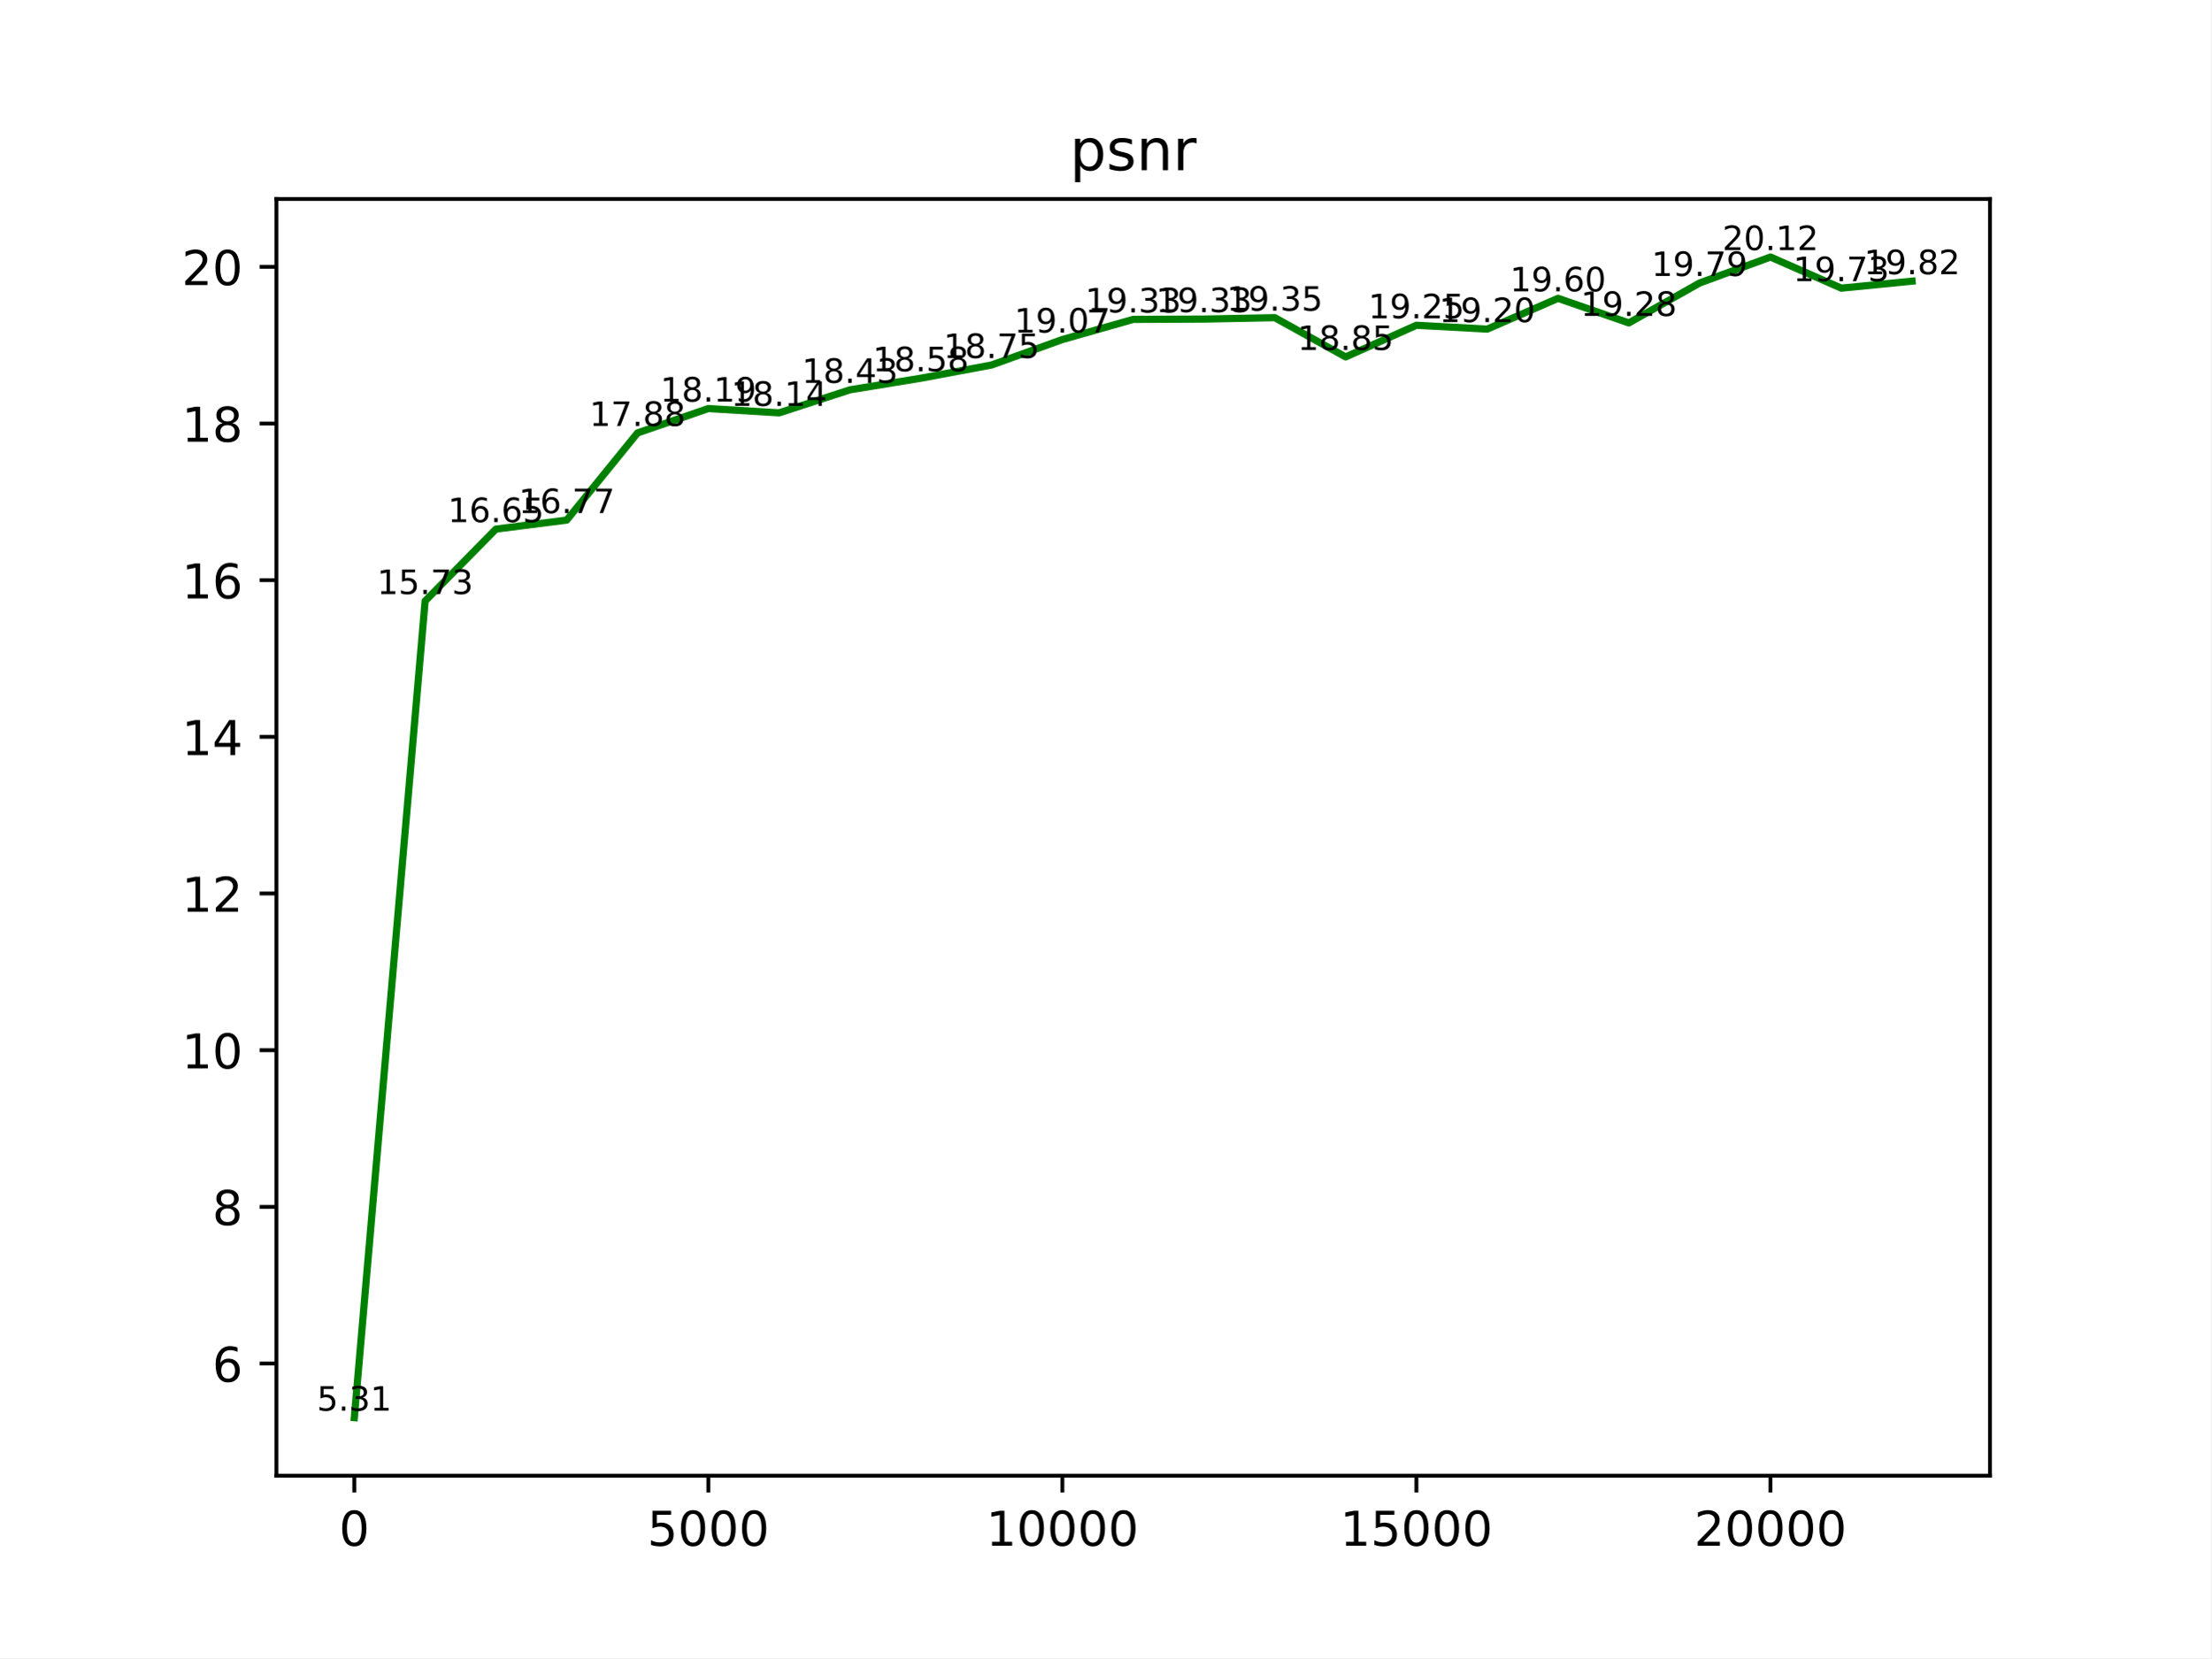
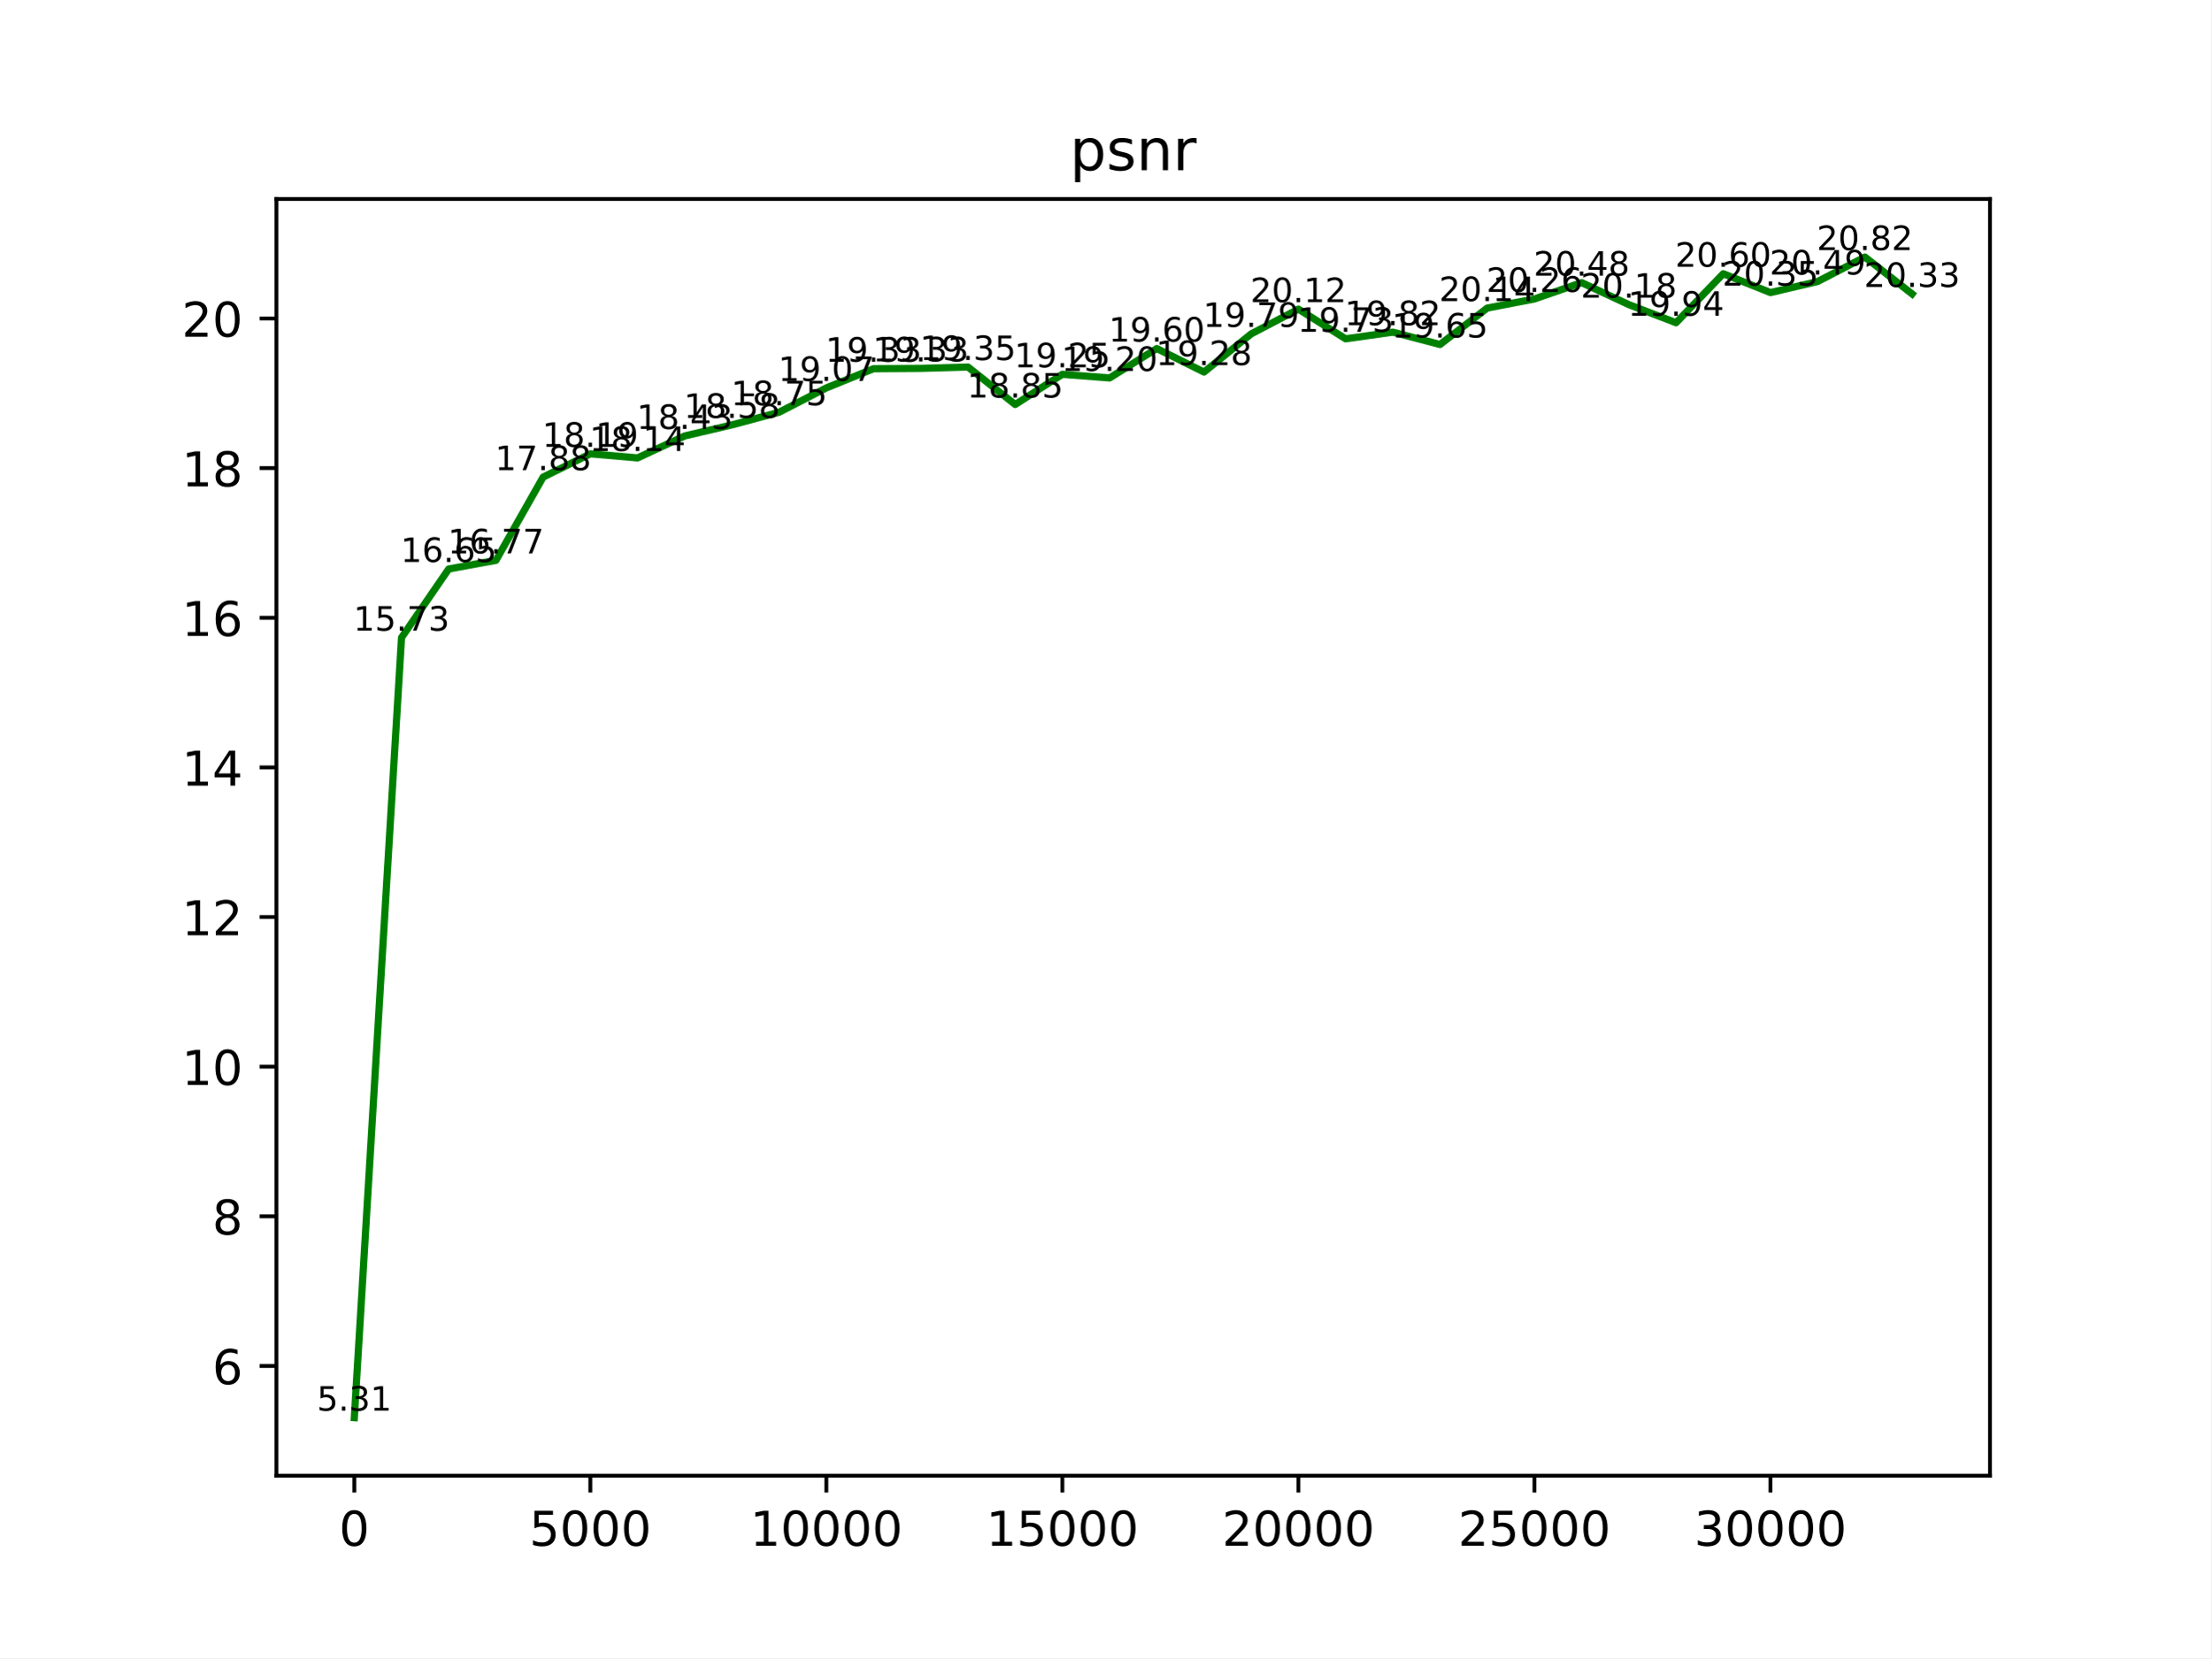
<svg xmlns="http://www.w3.org/2000/svg" xmlns:xlink="http://www.w3.org/1999/xlink" width="460.8pt" height="345.6pt" viewBox="0 0 460.8 345.6" version="1.1">
  <defs>
    <style type="text/css">*{stroke-linejoin: round; stroke-linecap: butt}</style>
  </defs>
  <g id="figure_1">
    <g id="patch_1">
      <path d="M 0 345.6  L 460.8 345.6  L 460.8 0  L 0 0  z " style="fill: #ffffff" />
    </g>
    <g id="axes_1">
      <g id="patch_2">
        <path d="M 57.6 307.584  L 414.72 307.584  L 414.72 41.472  L 57.6 41.472  z " style="fill: #ffffff" />
      </g>
      <g id="matplotlib.axis_1">
        <g id="xtick_1">
          <g id="line2d_1">
            <defs>
-               <path id="m48d581e742" d="M 0 0  L 0 3.5  " style="stroke: #000000; stroke-width: 0.8" />
+               <path id="med1de43c17" d="M 0 0  L 0 3.5  " style="stroke: #000000; stroke-width: 0.8" />
            </defs>
            <g>
-               <use xlink:href="#m48d581e742" x="73.833" y="307.584" style="stroke: #000000; stroke-width: 0.8" />
+               <use xlink:href="#med1de43c17" x="73.833" y="307.584" style="stroke: #000000; stroke-width: 0.8" />
            </g>
          </g>
          <g id="text_1">
            <g transform="translate(70.65148 322.1824)scale(0.1 -0.1)">
              <defs>
                <path id="DejaVuSans-30" d="M 2034 4250  Q 1547 4250 1301 3770  Q 1056 3291 1056 2328  Q 1056 1369 1301 889  Q 1547 409 2034 409  Q 2525 409 2770 889  Q 3016 1369 3016 2328  Q 3016 3291 2770 3770  Q 2525 4250 2034 4250  z M 2034 4750  Q 2819 4750 3233 4129  Q 3647 3509 3647 2328  Q 3647 1150 3233 529  Q 2819 -91 2034 -91  Q 1250 -91 836 529  Q 422 1150 422 2328  Q 422 3509 836 4129  Q 1250 4750 2034 4750  z " transform="scale(0.015625)" />
              </defs>
              <use xlink:href="#DejaVuSans-30" />
            </g>
          </g>
        </g>
        <g id="xtick_2">
          <g id="line2d_2">
            <g>
-               <use xlink:href="#m48d581e742" x="147.618" y="307.584" style="stroke: #000000; stroke-width: 0.8" />
+               <use xlink:href="#med1de43c17" x="123.023" y="307.584" style="stroke: #000000; stroke-width: 0.8" />
            </g>
          </g>
          <g id="text_2">
-             <g transform="translate(134.8929 322.1824)scale(0.1 -0.1)">
+             <g transform="translate(110.2978 322.1824)scale(0.1 -0.1)">
              <defs>
                <path id="DejaVuSans-35" d="M 691 4666  L 3169 4666  L 3169 4134  L 1269 4134  L 1269 2991  Q 1406 3038 1543 3061  Q 1681 3084 1819 3084  Q 2600 3084 3056 2656  Q 3513 2228 3513 1497  Q 3513 744 3044 326  Q 2575 -91 1722 -91  Q 1428 -91 1123 -41  Q 819 9 494 109  L 494 744  Q 775 591 1075 516  Q 1375 441 1709 441  Q 2250 441 2565 725  Q 2881 1009 2881 1497  Q 2881 1984 2565 2268  Q 2250 2553 1709 2553  Q 1456 2553 1204 2497  Q 953 2441 691 2322  L 691 4666  z " transform="scale(0.015625)" />
              </defs>
              <use xlink:href="#DejaVuSans-35" />
              <use xlink:href="#DejaVuSans-30" x="63.623" />
              <use xlink:href="#DejaVuSans-30" x="127.246" />
              <use xlink:href="#DejaVuSans-30" x="190.869" />
            </g>
          </g>
        </g>
        <g id="xtick_3">
          <g id="line2d_3">
            <g>
-               <use xlink:href="#m48d581e742" x="221.403" y="307.584" style="stroke: #000000; stroke-width: 0.8" />
+               <use xlink:href="#med1de43c17" x="172.213" y="307.584" style="stroke: #000000; stroke-width: 0.8" />
            </g>
          </g>
          <g id="text_3">
-             <g transform="translate(205.4967 322.1824)scale(0.1 -0.1)">
+             <g transform="translate(156.3066 322.1824)scale(0.1 -0.1)">
              <defs>
                <path id="DejaVuSans-31" d="M 794 531  L 1825 531  L 1825 4091  L 703 3866  L 703 4441  L 1819 4666  L 2450 4666  L 2450 531  L 3481 531  L 3481 0  L 794 0  L 794 531  z " transform="scale(0.015625)" />
              </defs>
              <use xlink:href="#DejaVuSans-31" />
              <use xlink:href="#DejaVuSans-30" x="63.623" />
              <use xlink:href="#DejaVuSans-30" x="127.246" />
              <use xlink:href="#DejaVuSans-30" x="190.869" />
              <use xlink:href="#DejaVuSans-30" x="254.492" />
            </g>
          </g>
        </g>
        <g id="xtick_4">
          <g id="line2d_4">
            <g>
-               <use xlink:href="#m48d581e742" x="295.188" y="307.584" style="stroke: #000000; stroke-width: 0.8" />
+               <use xlink:href="#med1de43c17" x="221.403" y="307.584" style="stroke: #000000; stroke-width: 0.8" />
            </g>
          </g>
          <g id="text_4">
-             <g transform="translate(279.2818 322.1824)scale(0.1 -0.1)">
+             <g transform="translate(205.4967 322.1824)scale(0.1 -0.1)">
              <use xlink:href="#DejaVuSans-31" />
              <use xlink:href="#DejaVuSans-35" x="63.623" />
              <use xlink:href="#DejaVuSans-30" x="127.246" />
              <use xlink:href="#DejaVuSans-30" x="190.869" />
              <use xlink:href="#DejaVuSans-30" x="254.492" />
            </g>
          </g>
        </g>
        <g id="xtick_5">
          <g id="line2d_5">
            <g>
-               <use xlink:href="#m48d581e742" x="368.973" y="307.584" style="stroke: #000000; stroke-width: 0.8" />
+               <use xlink:href="#med1de43c17" x="270.593" y="307.584" style="stroke: #000000; stroke-width: 0.8" />
            </g>
          </g>
          <g id="text_5">
-             <g transform="translate(353.067 322.1824)scale(0.1 -0.1)">
+             <g transform="translate(254.6868 322.1824)scale(0.1 -0.1)">
              <defs>
                <path id="DejaVuSans-32" d="M 1228 531  L 3431 531  L 3431 0  L 469 0  L 469 531  Q 828 903 1448 1529  Q 2069 2156 2228 2338  Q 2531 2678 2651 2914  Q 2772 3150 2772 3378  Q 2772 3750 2511 3984  Q 2250 4219 1831 4219  Q 1534 4219 1204 4116  Q 875 4013 500 3803  L 500 4441  Q 881 4594 1212 4672  Q 1544 4750 1819 4750  Q 2544 4750 2975 4387  Q 3406 4025 3406 3419  Q 3406 3131 3298 2873  Q 3191 2616 2906 2266  Q 2828 2175 2409 1742  Q 1991 1309 1228 531  z " transform="scale(0.015625)" />
              </defs>
              <use xlink:href="#DejaVuSans-32" />
              <use xlink:href="#DejaVuSans-30" x="63.623" />
              <use xlink:href="#DejaVuSans-30" x="127.246" />
              <use xlink:href="#DejaVuSans-30" x="190.869" />
              <use xlink:href="#DejaVuSans-30" x="254.492" />
            </g>
          </g>
        </g>
+         <g id="xtick_6">
+           <g id="line2d_6">
+             <g>
+               <use xlink:href="#med1de43c17" x="319.783" y="307.584" style="stroke: #000000; stroke-width: 0.8" />
+             </g>
+           </g>
+           <g id="text_6">
+             <g transform="translate(303.8769 322.1824)scale(0.1 -0.1)">
+               <use xlink:href="#DejaVuSans-32" />
+               <use xlink:href="#DejaVuSans-35" x="63.623" />
+               <use xlink:href="#DejaVuSans-30" x="127.246" />
+               <use xlink:href="#DejaVuSans-30" x="190.869" />
+               <use xlink:href="#DejaVuSans-30" x="254.492" />
+             </g>
+           </g>
+         </g>
+         <g id="xtick_7">
+           <g id="line2d_7">
+             <g>
+               <use xlink:href="#med1de43c17" x="368.973" y="307.584" style="stroke: #000000; stroke-width: 0.8" />
+             </g>
+           </g>
+           <g id="text_7">
+             <g transform="translate(353.067 322.1824)scale(0.1 -0.1)">
+               <defs>
+                 <path id="DejaVuSans-33" d="M 2597 2516  Q 3050 2419 3304 2112  Q 3559 1806 3559 1356  Q 3559 666 3084 287  Q 2609 -91 1734 -91  Q 1441 -91 1130 -33  Q 819 25 488 141  L 488 750  Q 750 597 1062 519  Q 1375 441 1716 441  Q 2309 441 2620 675  Q 2931 909 2931 1356  Q 2931 1769 2642 2001  Q 2353 2234 1838 2234  L 1294 2234  L 1294 2753  L 1863 2753  Q 2328 2753 2575 2939  Q 2822 3125 2822 3475  Q 2822 3834 2567 4026  Q 2313 4219 1838 4219  Q 1578 4219 1281 4162  Q 984 4106 628 3988  L 628 4550  Q 988 4650 1302 4700  Q 1616 4750 1894 4750  Q 2613 4750 3031 4423  Q 3450 4097 3450 3541  Q 3450 3153 3228 2886  Q 3006 2619 2597 2516  z " transform="scale(0.015625)" />
+               </defs>
+               <use xlink:href="#DejaVuSans-33" />
+               <use xlink:href="#DejaVuSans-30" x="63.623" />
+               <use xlink:href="#DejaVuSans-30" x="127.246" />
+               <use xlink:href="#DejaVuSans-30" x="190.869" />
+               <use xlink:href="#DejaVuSans-30" x="254.492" />
+             </g>
+           </g>
+         </g>
      </g>
      <g id="matplotlib.axis_2">
        <g id="ytick_1">
-           <g id="line2d_6">
+           <g id="line2d_8">
            <defs>
-               <path id="me8dd05f0a1" d="M 0 0  L -3.5 0  " style="stroke: #000000; stroke-width: 0.8" />
+               <path id="m48ce9fba9c" d="M 0 0  L -3.5 0  " style="stroke: #000000; stroke-width: 0.8" />
            </defs>
            <g>
-               <use xlink:href="#me8dd05f0a1" x="57.6" y="284.205" style="stroke: #000000; stroke-width: 0.8" />
-             </g>
-           </g>
-           <g id="text_6">
-             <g transform="translate(44.2375 288.0044)scale(0.1 -0.1)">
+               <use xlink:href="#m48ce9fba9c" x="57.6" y="284.711" style="stroke: #000000; stroke-width: 0.8" />
+             </g>
+           </g>
+           <g id="text_8">
+             <g transform="translate(44.2375 288.5106)scale(0.1 -0.1)">
              <defs>
                <path id="DejaVuSans-36" d="M 2113 2584  Q 1688 2584 1439 2293  Q 1191 2003 1191 1497  Q 1191 994 1439 701  Q 1688 409 2113 409  Q 2538 409 2786 701  Q 3034 994 3034 1497  Q 3034 2003 2786 2293  Q 2538 2584 2113 2584  z M 3366 4563  L 3366 3988  Q 3128 4100 2886 4159  Q 2644 4219 2406 4219  Q 1781 4219 1451 3797  Q 1122 3375 1075 2522  Q 1259 2794 1537 2939  Q 1816 3084 2150 3084  Q 2853 3084 3261 2657  Q 3669 2231 3669 1497  Q 3669 778 3244 343  Q 2819 -91 2113 -91  Q 1303 -91 875 529  Q 447 1150 447 2328  Q 447 3434 972 4092  Q 1497 4750 2381 4750  Q 2619 4750 2861 4703  Q 3103 4656 3366 4563  z " transform="scale(0.015625)" />
              </defs>
              <use xlink:href="#DejaVuSans-36" />
            </g>
          </g>
        </g>
        <g id="ytick_2">
-           <g id="line2d_7">
-             <g>
-               <use xlink:href="#me8dd05f0a1" x="57.6" y="251.549" style="stroke: #000000; stroke-width: 0.8" />
-             </g>
-           </g>
-           <g id="text_7">
-             <g transform="translate(44.2375 255.3478)scale(0.1 -0.1)">
+           <g id="line2d_9">
+             <g>
+               <use xlink:href="#m48ce9fba9c" x="57.6" y="253.52" style="stroke: #000000; stroke-width: 0.8" />
+             </g>
+           </g>
+           <g id="text_9">
+             <g transform="translate(44.2375 257.3193)scale(0.1 -0.1)">
              <defs>
                <path id="DejaVuSans-38" d="M 2034 2216  Q 1584 2216 1326 1975  Q 1069 1734 1069 1313  Q 1069 891 1326 650  Q 1584 409 2034 409  Q 2484 409 2743 651  Q 3003 894 3003 1313  Q 3003 1734 2745 1975  Q 2488 2216 2034 2216  z M 1403 2484  Q 997 2584 770 2862  Q 544 3141 544 3541  Q 544 4100 942 4425  Q 1341 4750 2034 4750  Q 2731 4750 3128 4425  Q 3525 4100 3525 3541  Q 3525 3141 3298 2862  Q 3072 2584 2669 2484  Q 3125 2378 3379 2068  Q 3634 1759 3634 1313  Q 3634 634 3220 271  Q 2806 -91 2034 -91  Q 1263 -91 848 271  Q 434 634 434 1313  Q 434 1759 690 2068  Q 947 2378 1403 2484  z M 1172 3481  Q 1172 3119 1398 2916  Q 1625 2713 2034 2713  Q 2441 2713 2670 2916  Q 2900 3119 2900 3481  Q 2900 3844 2670 4047  Q 2441 4250 2034 4250  Q 1625 4250 1398 4047  Q 1172 3844 1172 3481  z " transform="scale(0.015625)" />
              </defs>
              <use xlink:href="#DejaVuSans-38" />
            </g>
          </g>
        </g>
        <g id="ytick_3">
-           <g id="line2d_8">
-             <g>
-               <use xlink:href="#me8dd05f0a1" x="57.6" y="218.892" style="stroke: #000000; stroke-width: 0.8" />
-             </g>
-           </g>
-           <g id="text_8">
-             <g transform="translate(37.875 222.6912)scale(0.1 -0.1)">
+           <g id="line2d_10">
+             <g>
+               <use xlink:href="#m48ce9fba9c" x="57.6" y="222.329" style="stroke: #000000; stroke-width: 0.8" />
+             </g>
+           </g>
+           <g id="text_10">
+             <g transform="translate(37.875 226.1279)scale(0.1 -0.1)">
              <use xlink:href="#DejaVuSans-31" />
              <use xlink:href="#DejaVuSans-30" x="63.623" />
            </g>
          </g>
        </g>
        <g id="ytick_4">
-           <g id="line2d_9">
-             <g>
-               <use xlink:href="#me8dd05f0a1" x="57.6" y="186.235" style="stroke: #000000; stroke-width: 0.8" />
-             </g>
-           </g>
-           <g id="text_9">
-             <g transform="translate(37.875 190.0346)scale(0.1 -0.1)">
+           <g id="line2d_11">
+             <g>
+               <use xlink:href="#m48ce9fba9c" x="57.6" y="191.137" style="stroke: #000000; stroke-width: 0.8" />
+             </g>
+           </g>
+           <g id="text_11">
+             <g transform="translate(37.875 194.9366)scale(0.1 -0.1)">
              <use xlink:href="#DejaVuSans-31" />
              <use xlink:href="#DejaVuSans-32" x="63.623" />
            </g>
          </g>
        </g>
        <g id="ytick_5">
-           <g id="line2d_10">
-             <g>
-               <use xlink:href="#me8dd05f0a1" x="57.6" y="153.579" style="stroke: #000000; stroke-width: 0.8" />
-             </g>
-           </g>
-           <g id="text_10">
-             <g transform="translate(37.875 157.378)scale(0.1 -0.1)">
+           <g id="line2d_12">
+             <g>
+               <use xlink:href="#m48ce9fba9c" x="57.6" y="159.946" style="stroke: #000000; stroke-width: 0.8" />
+             </g>
+           </g>
+           <g id="text_12">
+             <g transform="translate(37.875 163.7453)scale(0.1 -0.1)">
              <defs>
                <path id="DejaVuSans-34" d="M 2419 4116  L 825 1625  L 2419 1625  L 2419 4116  z M 2253 4666  L 3047 4666  L 3047 1625  L 3713 1625  L 3713 1100  L 3047 1100  L 3047 0  L 2419 0  L 2419 1100  L 313 1100  L 313 1709  L 2253 4666  z " transform="scale(0.015625)" />
              </defs>
              <use xlink:href="#DejaVuSans-31" />
              <use xlink:href="#DejaVuSans-34" x="63.623" />
            </g>
          </g>
        </g>
        <g id="ytick_6">
-           <g id="line2d_11">
-             <g>
-               <use xlink:href="#me8dd05f0a1" x="57.6" y="120.922" style="stroke: #000000; stroke-width: 0.8" />
-             </g>
-           </g>
-           <g id="text_11">
-             <g transform="translate(37.875 124.7214)scale(0.1 -0.1)">
+           <g id="line2d_13">
+             <g>
+               <use xlink:href="#m48ce9fba9c" x="57.6" y="128.755" style="stroke: #000000; stroke-width: 0.8" />
+             </g>
+           </g>
+           <g id="text_13">
+             <g transform="translate(37.875 132.5539)scale(0.1 -0.1)">
              <use xlink:href="#DejaVuSans-31" />
              <use xlink:href="#DejaVuSans-36" x="63.623" />
            </g>
          </g>
        </g>
        <g id="ytick_7">
-           <g id="line2d_12">
-             <g>
-               <use xlink:href="#me8dd05f0a1" x="57.6" y="88.266" style="stroke: #000000; stroke-width: 0.8" />
-             </g>
-           </g>
-           <g id="text_12">
-             <g transform="translate(37.875 92.06484)scale(0.1 -0.1)">
+           <g id="line2d_14">
+             <g>
+               <use xlink:href="#m48ce9fba9c" x="57.6" y="97.563" style="stroke: #000000; stroke-width: 0.8" />
+             </g>
+           </g>
+           <g id="text_14">
+             <g transform="translate(37.875 101.3626)scale(0.1 -0.1)">
              <use xlink:href="#DejaVuSans-31" />
              <use xlink:href="#DejaVuSans-38" x="63.623" />
            </g>
          </g>
        </g>
        <g id="ytick_8">
-           <g id="line2d_13">
-             <g>
-               <use xlink:href="#me8dd05f0a1" x="57.6" y="55.609" style="stroke: #000000; stroke-width: 0.8" />
-             </g>
-           </g>
-           <g id="text_13">
-             <g transform="translate(37.875 59.40825)scale(0.1 -0.1)">
+           <g id="line2d_15">
+             <g>
+               <use xlink:href="#m48ce9fba9c" x="57.6" y="66.372" style="stroke: #000000; stroke-width: 0.8" />
+             </g>
+           </g>
+           <g id="text_15">
+             <g transform="translate(37.875 70.17126)scale(0.1 -0.1)">
              <use xlink:href="#DejaVuSans-32" />
              <use xlink:href="#DejaVuSans-30" x="63.623" />
            </g>
          </g>
        </g>
      </g>
-       <g id="line2d_14">
-         <path d="M 73.833 295.488  L 88.59 125.266  L 103.347 110.276  L 118.104 108.398  L 132.861 90.225  L 147.618 85.147  L 162.375 86.045  L 177.132 81.244  L 191.889 78.828  L 206.646 76.068  L 221.403 70.762  L 236.16 66.565  L 250.917 66.5  L 265.674 66.206  L 280.431 74.387  L 295.188 67.79  L 309.945 68.59  L 324.702 62.173  L 339.459 67.3  L 354.216 58.973  L 368.973 53.568  L 383.73 60.05  L 398.487 58.597  " clip-path="url(#pddf1d73831)" style="fill: none; stroke: #008000; stroke-width: 1.5; stroke-linecap: square" />
+       <g id="line2d_16">
+         <path d="M 73.833 295.488  L 83.671 132.903  L 93.509 118.586  L 103.347 116.793  L 113.185 99.435  L 123.023 94.585  L 132.861 95.442  L 142.699 90.857  L 152.537 88.549  L 162.375 85.913  L 172.213 80.845  L 182.051 76.837  L 191.889 76.774  L 201.727 76.494  L 211.565 84.307  L 221.403 78.006  L 231.241 78.771  L 241.079 72.642  L 250.917 77.539  L 260.755 69.585  L 270.593 64.423  L 280.431 70.614  L 290.269 69.226  L 300.107 71.799  L 309.945 64.204  L 319.783 62.302  L 329.621 58.902  L 339.459 63.487  L 349.297 67.261  L 359.135 57.046  L 368.973 60.976  L 378.811 58.668  L 388.649 53.568  L 398.487 61.257  " clip-path="url(#p585606d72a)" style="fill: none; stroke: #008000; stroke-width: 1.5; stroke-linecap: square" />
      </g>
      <g id="patch_3">
        <path d="M 57.6 307.584  L 57.6 41.472  " style="fill: none; stroke: #000000; stroke-width: 0.8; stroke-linejoin: miter; stroke-linecap: square" />
      </g>
      <g id="patch_4">
        <path d="M 414.72 307.584  L 414.72 41.472  " style="fill: none; stroke: #000000; stroke-width: 0.8; stroke-linejoin: miter; stroke-linecap: square" />
      </g>
      <g id="patch_5">
        <path d="M 57.6 307.584  L 414.72 307.584  " style="fill: none; stroke: #000000; stroke-width: 0.8; stroke-linejoin: miter; stroke-linecap: square" />
      </g>
      <g id="patch_6">
        <path d="M 57.6 41.472  L 414.72 41.472  " style="fill: none; stroke: #000000; stroke-width: 0.8; stroke-linejoin: miter; stroke-linecap: square" />
      </g>
-       <g id="text_14">
+       <g id="text_16">
        <g transform="translate(66.03976 294.0322)scale(0.07 -0.07)">
          <defs>
            <path id="DejaVuSans-2e" d="M 684 794  L 1344 794  L 1344 0  L 684 0  L 684 794  z " transform="scale(0.015625)" />
-             <path id="DejaVuSans-33" d="M 2597 2516  Q 3050 2419 3304 2112  Q 3559 1806 3559 1356  Q 3559 666 3084 287  Q 2609 -91 1734 -91  Q 1441 -91 1130 -33  Q 819 25 488 141  L 488 750  Q 750 597 1062 519  Q 1375 441 1716 441  Q 2309 441 2620 675  Q 2931 909 2931 1356  Q 2931 1769 2642 2001  Q 2353 2234 1838 2234  L 1294 2234  L 1294 2753  L 1863 2753  Q 2328 2753 2575 2939  Q 2822 3125 2822 3475  Q 2822 3834 2567 4026  Q 2313 4219 1838 4219  Q 1578 4219 1281 4162  Q 984 4106 628 3988  L 628 4550  Q 988 4650 1302 4700  Q 1616 4750 1894 4750  Q 2613 4750 3031 4423  Q 3450 4097 3450 3541  Q 3450 3153 3228 2886  Q 3006 2619 2597 2516  z " transform="scale(0.015625)" />
          </defs>
          <use xlink:href="#DejaVuSans-35" />
          <use xlink:href="#DejaVuSans-2e" x="63.623" />
          <use xlink:href="#DejaVuSans-33" x="95.41" />
          <use xlink:href="#DejaVuSans-31" x="159.033" />
        </g>
      </g>
-       <g id="text_15">
-         <g transform="translate(78.56991 123.8098)scale(0.07 -0.07)">
+       <g id="text_17">
+         <g transform="translate(73.6509 131.4474)scale(0.07 -0.07)">
          <defs>
            <path id="DejaVuSans-37" d="M 525 4666  L 3525 4666  L 3525 4397  L 1831 0  L 1172 0  L 2766 4134  L 525 4134  L 525 4666  z " transform="scale(0.015625)" />
          </defs>
          <use xlink:href="#DejaVuSans-31" />
          <use xlink:href="#DejaVuSans-35" x="63.623" />
          <use xlink:href="#DejaVuSans-2e" x="127.246" />
          <use xlink:href="#DejaVuSans-37" x="159.033" />
          <use xlink:href="#DejaVuSans-33" x="222.656" />
        </g>
      </g>
-       <g id="text_16">
-         <g transform="translate(93.32693 108.8204)scale(0.07 -0.07)">
+       <g id="text_18">
+         <g transform="translate(83.48892 117.1306)scale(0.07 -0.07)">
          <use xlink:href="#DejaVuSans-31" />
          <use xlink:href="#DejaVuSans-36" x="63.623" />
          <use xlink:href="#DejaVuSans-2e" x="127.246" />
          <use xlink:href="#DejaVuSans-36" x="159.033" />
          <use xlink:href="#DejaVuSans-35" x="222.656" />
        </g>
      </g>
-       <g id="text_17">
-         <g transform="translate(108.084 106.9426)scale(0.07 -0.07)">
+       <g id="text_19">
+         <g transform="translate(93.32693 115.3371)scale(0.07 -0.07)">
          <use xlink:href="#DejaVuSans-31" />
          <use xlink:href="#DejaVuSans-36" x="63.623" />
          <use xlink:href="#DejaVuSans-2e" x="127.246" />
          <use xlink:href="#DejaVuSans-37" x="159.033" />
          <use xlink:href="#DejaVuSans-37" x="222.656" />
        </g>
      </g>
-       <g id="text_18">
-         <g transform="translate(122.841 88.76924)scale(0.07 -0.07)">
+       <g id="text_20">
+         <g transform="translate(103.165 97.97908)scale(0.07 -0.07)">
          <use xlink:href="#DejaVuSans-31" />
          <use xlink:href="#DejaVuSans-37" x="63.623" />
          <use xlink:href="#DejaVuSans-2e" x="127.246" />
          <use xlink:href="#DejaVuSans-38" x="159.033" />
          <use xlink:href="#DejaVuSans-38" x="222.656" />
        </g>
      </g>
-       <g id="text_19">
-         <g transform="translate(137.598 83.69114)scale(0.07 -0.07)">
+       <g id="text_21">
+         <g transform="translate(113.003 93.12883)scale(0.07 -0.07)">
          <defs>
            <path id="DejaVuSans-39" d="M 703 97  L 703 672  Q 941 559 1184 500  Q 1428 441 1663 441  Q 2288 441 2617 861  Q 2947 1281 2994 2138  Q 2813 1869 2534 1725  Q 2256 1581 1919 1581  Q 1219 1581 811 2004  Q 403 2428 403 3163  Q 403 3881 828 4315  Q 1253 4750 1959 4750  Q 2769 4750 3195 4129  Q 3622 3509 3622 2328  Q 3622 1225 3098 567  Q 2575 -91 1691 -91  Q 1453 -91 1209 -44  Q 966 3 703 97  z M 1959 2075  Q 2384 2075 2632 2365  Q 2881 2656 2881 3163  Q 2881 3666 2632 3958  Q 2384 4250 1959 4250  Q 1534 4250 1286 3958  Q 1038 3666 1038 3163  Q 1038 2656 1286 2365  Q 1534 2075 1959 2075  z " transform="scale(0.015625)" />
          </defs>
          <use xlink:href="#DejaVuSans-31" />
          <use xlink:href="#DejaVuSans-38" x="63.623" />
          <use xlink:href="#DejaVuSans-2e" x="127.246" />
          <use xlink:href="#DejaVuSans-31" x="159.033" />
          <use xlink:href="#DejaVuSans-39" x="222.656" />
        </g>
      </g>
-       <g id="text_20">
-         <g transform="translate(152.355 84.5892)scale(0.07 -0.07)">
+       <g id="text_22">
+         <g transform="translate(122.841 93.98659)scale(0.07 -0.07)">
          <use xlink:href="#DejaVuSans-31" />
          <use xlink:href="#DejaVuSans-38" x="63.623" />
          <use xlink:href="#DejaVuSans-2e" x="127.246" />
          <use xlink:href="#DejaVuSans-31" x="159.033" />
          <use xlink:href="#DejaVuSans-34" x="222.656" />
        </g>
      </g>
-       <g id="text_21">
-         <g transform="translate(167.1121 79.78868)scale(0.07 -0.07)">
+       <g id="text_23">
+         <g transform="translate(132.679 89.40146)scale(0.07 -0.07)">
          <use xlink:href="#DejaVuSans-31" />
          <use xlink:href="#DejaVuSans-38" x="63.623" />
          <use xlink:href="#DejaVuSans-2e" x="127.246" />
          <use xlink:href="#DejaVuSans-34" x="159.033" />
          <use xlink:href="#DejaVuSans-33" x="222.656" />
        </g>
      </g>
-       <g id="text_22">
-         <g transform="translate(181.8691 77.37209)scale(0.07 -0.07)">
+       <g id="text_24">
+         <g transform="translate(142.517 87.0933)scale(0.07 -0.07)">
          <use xlink:href="#DejaVuSans-31" />
          <use xlink:href="#DejaVuSans-38" x="63.623" />
          <use xlink:href="#DejaVuSans-2e" x="127.246" />
          <use xlink:href="#DejaVuSans-35" x="159.033" />
          <use xlink:href="#DejaVuSans-38" x="222.656" />
        </g>
      </g>
-       <g id="text_23">
-         <g transform="translate(196.6261 74.61261)scale(0.07 -0.07)">
+       <g id="text_25">
+         <g transform="translate(152.355 84.45763)scale(0.07 -0.07)">
          <use xlink:href="#DejaVuSans-31" />
          <use xlink:href="#DejaVuSans-38" x="63.623" />
          <use xlink:href="#DejaVuSans-2e" x="127.246" />
          <use xlink:href="#DejaVuSans-37" x="159.033" />
          <use xlink:href="#DejaVuSans-35" x="222.656" />
        </g>
      </g>
-       <g id="text_24">
-         <g transform="translate(211.3831 69.30591)scale(0.07 -0.07)">
+       <g id="text_26">
+         <g transform="translate(162.193 79.38904)scale(0.07 -0.07)">
          <use xlink:href="#DejaVuSans-31" />
          <use xlink:href="#DejaVuSans-39" x="63.623" />
          <use xlink:href="#DejaVuSans-2e" x="127.246" />
          <use xlink:href="#DejaVuSans-30" x="159.033" />
          <use xlink:href="#DejaVuSans-37" x="222.656" />
        </g>
      </g>
-       <g id="text_25">
-         <g transform="translate(226.1402 65.10954)scale(0.07 -0.07)">
+       <g id="text_27">
+         <g transform="translate(172.0311 75.38096)scale(0.07 -0.07)">
          <use xlink:href="#DejaVuSans-31" />
          <use xlink:href="#DejaVuSans-39" x="63.623" />
          <use xlink:href="#DejaVuSans-2e" x="127.246" />
          <use xlink:href="#DejaVuSans-33" x="159.033" />
          <use xlink:href="#DejaVuSans-33" x="222.656" />
        </g>
      </g>
-       <g id="text_26">
-         <g transform="translate(240.8972 65.04423)scale(0.07 -0.07)">
+       <g id="text_28">
+         <g transform="translate(181.8691 75.31857)scale(0.07 -0.07)">
          <use xlink:href="#DejaVuSans-31" />
          <use xlink:href="#DejaVuSans-39" x="63.623" />
          <use xlink:href="#DejaVuSans-2e" x="127.246" />
          <use xlink:href="#DejaVuSans-33" x="159.033" />
          <use xlink:href="#DejaVuSans-33" x="222.656" />
        </g>
      </g>
-       <g id="text_27">
-         <g transform="translate(255.6542 64.75032)scale(0.07 -0.07)">
+       <g id="text_29">
+         <g transform="translate(191.7071 75.03785)scale(0.07 -0.07)">
          <use xlink:href="#DejaVuSans-31" />
          <use xlink:href="#DejaVuSans-39" x="63.623" />
          <use xlink:href="#DejaVuSans-2e" x="127.246" />
          <use xlink:href="#DejaVuSans-33" x="159.033" />
          <use xlink:href="#DejaVuSans-35" x="222.656" />
        </g>
      </g>
-       <g id="text_28">
-         <g transform="translate(270.4112 72.93079)scale(0.07 -0.07)">
+       <g id="text_30">
+         <g transform="translate(201.5451 82.85128)scale(0.07 -0.07)">
          <use xlink:href="#DejaVuSans-31" />
          <use xlink:href="#DejaVuSans-38" x="63.623" />
          <use xlink:href="#DejaVuSans-2e" x="127.246" />
          <use xlink:href="#DejaVuSans-38" x="159.033" />
          <use xlink:href="#DejaVuSans-35" x="222.656" />
        </g>
      </g>
-       <g id="text_29">
-         <g transform="translate(285.1683 66.33416)scale(0.07 -0.07)">
+       <g id="text_31">
+         <g transform="translate(211.3831 76.55063)scale(0.07 -0.07)">
          <use xlink:href="#DejaVuSans-31" />
          <use xlink:href="#DejaVuSans-39" x="63.623" />
          <use xlink:href="#DejaVuSans-2e" x="127.246" />
          <use xlink:href="#DejaVuSans-32" x="159.033" />
          <use xlink:href="#DejaVuSans-35" x="222.656" />
        </g>
      </g>
-       <g id="text_30">
-         <g transform="translate(299.9253 67.13425)scale(0.07 -0.07)">
+       <g id="text_32">
+         <g transform="translate(221.2211 77.31482)scale(0.07 -0.07)">
          <use xlink:href="#DejaVuSans-31" />
          <use xlink:href="#DejaVuSans-39" x="63.623" />
          <use xlink:href="#DejaVuSans-2e" x="127.246" />
          <use xlink:href="#DejaVuSans-32" x="159.033" />
          <use xlink:href="#DejaVuSans-30" x="222.656" />
        </g>
      </g>
-       <g id="text_31">
-         <g transform="translate(314.6823 60.71723)scale(0.07 -0.07)">
+       <g id="text_33">
+         <g transform="translate(231.0592 71.18572)scale(0.07 -0.07)">
          <use xlink:href="#DejaVuSans-31" />
          <use xlink:href="#DejaVuSans-39" x="63.623" />
          <use xlink:href="#DejaVuSans-2e" x="127.246" />
          <use xlink:href="#DejaVuSans-36" x="159.033" />
          <use xlink:href="#DejaVuSans-30" x="222.656" />
        </g>
      </g>
-       <g id="text_32">
-         <g transform="translate(329.4393 65.84431)scale(0.07 -0.07)">
+       <g id="text_34">
+         <g transform="translate(240.8972 76.08276)scale(0.07 -0.07)">
          <use xlink:href="#DejaVuSans-31" />
          <use xlink:href="#DejaVuSans-39" x="63.623" />
          <use xlink:href="#DejaVuSans-2e" x="127.246" />
          <use xlink:href="#DejaVuSans-32" x="159.033" />
          <use xlink:href="#DejaVuSans-38" x="222.656" />
        </g>
      </g>
-       <g id="text_33">
-         <g transform="translate(344.1964 57.51688)scale(0.07 -0.07)">
+       <g id="text_35">
+         <g transform="translate(250.7352 68.12897)scale(0.07 -0.07)">
          <use xlink:href="#DejaVuSans-31" />
          <use xlink:href="#DejaVuSans-39" x="63.623" />
          <use xlink:href="#DejaVuSans-2e" x="127.246" />
          <use xlink:href="#DejaVuSans-37" x="159.033" />
          <use xlink:href="#DejaVuSans-39" x="222.656" />
        </g>
      </g>
-       <g id="text_34">
-         <g transform="translate(358.9534 52.11222)scale(0.07 -0.07)">
+       <g id="text_36">
+         <g transform="translate(260.5732 62.9668)scale(0.07 -0.07)">
          <use xlink:href="#DejaVuSans-32" />
          <use xlink:href="#DejaVuSans-30" x="63.623" />
          <use xlink:href="#DejaVuSans-2e" x="127.246" />
          <use xlink:href="#DejaVuSans-31" x="159.033" />
          <use xlink:href="#DejaVuSans-32" x="222.656" />
        </g>
      </g>
-       <g id="text_35">
-         <g transform="translate(373.7104 58.59455)scale(0.07 -0.07)">
+       <g id="text_37">
+         <g transform="translate(270.4112 69.15828)scale(0.07 -0.07)">
          <use xlink:href="#DejaVuSans-31" />
          <use xlink:href="#DejaVuSans-39" x="63.623" />
          <use xlink:href="#DejaVuSans-2e" x="127.246" />
          <use xlink:href="#DejaVuSans-37" x="159.033" />
          <use xlink:href="#DejaVuSans-33" x="222.656" />
        </g>
      </g>
-       <g id="text_36">
-         <g transform="translate(388.4674 57.14133)scale(0.07 -0.07)">
+       <g id="text_38">
+         <g transform="translate(280.2492 67.77027)scale(0.07 -0.07)">
          <use xlink:href="#DejaVuSans-31" />
          <use xlink:href="#DejaVuSans-39" x="63.623" />
          <use xlink:href="#DejaVuSans-2e" x="127.246" />
          <use xlink:href="#DejaVuSans-38" x="159.033" />
          <use xlink:href="#DejaVuSans-32" x="222.656" />
        </g>
      </g>
-       <g id="text_37">
+       <g id="text_39">
+         <g transform="translate(290.0873 70.34355)scale(0.07 -0.07)">
+           <use xlink:href="#DejaVuSans-31" />
+           <use xlink:href="#DejaVuSans-39" x="63.623" />
+           <use xlink:href="#DejaVuSans-2e" x="127.246" />
+           <use xlink:href="#DejaVuSans-36" x="159.033" />
+           <use xlink:href="#DejaVuSans-35" x="222.656" />
+         </g>
+       </g>
+       <g id="text_40">
+         <g transform="translate(299.9253 62.74846)scale(0.07 -0.07)">
+           <use xlink:href="#DejaVuSans-32" />
+           <use xlink:href="#DejaVuSans-30" x="63.623" />
+           <use xlink:href="#DejaVuSans-2e" x="127.246" />
+           <use xlink:href="#DejaVuSans-31" x="159.033" />
+           <use xlink:href="#DejaVuSans-34" x="222.656" />
+         </g>
+       </g>
+       <g id="text_41">
+         <g transform="translate(309.7633 60.84579)scale(0.07 -0.07)">
+           <use xlink:href="#DejaVuSans-32" />
+           <use xlink:href="#DejaVuSans-30" x="63.623" />
+           <use xlink:href="#DejaVuSans-2e" x="127.246" />
+           <use xlink:href="#DejaVuSans-32" x="159.033" />
+           <use xlink:href="#DejaVuSans-36" x="222.656" />
+         </g>
+       </g>
+       <g id="text_42">
+         <g transform="translate(319.6013 57.44594)scale(0.07 -0.07)">
+           <use xlink:href="#DejaVuSans-32" />
+           <use xlink:href="#DejaVuSans-30" x="63.623" />
+           <use xlink:href="#DejaVuSans-2e" x="127.246" />
+           <use xlink:href="#DejaVuSans-34" x="159.033" />
+           <use xlink:href="#DejaVuSans-38" x="222.656" />
+         </g>
+       </g>
+       <g id="text_43">
+         <g transform="translate(329.4393 62.03106)scale(0.07 -0.07)">
+           <use xlink:href="#DejaVuSans-32" />
+           <use xlink:href="#DejaVuSans-30" x="63.623" />
+           <use xlink:href="#DejaVuSans-2e" x="127.246" />
+           <use xlink:href="#DejaVuSans-31" x="159.033" />
+           <use xlink:href="#DejaVuSans-38" x="222.656" />
+         </g>
+       </g>
+       <g id="text_44">
+         <g transform="translate(339.2773 65.80522)scale(0.07 -0.07)">
+           <use xlink:href="#DejaVuSans-31" />
+           <use xlink:href="#DejaVuSans-39" x="63.623" />
+           <use xlink:href="#DejaVuSans-2e" x="127.246" />
+           <use xlink:href="#DejaVuSans-39" x="159.033" />
+           <use xlink:href="#DejaVuSans-34" x="222.656" />
+         </g>
+       </g>
+       <g id="text_45">
+         <g transform="translate(349.1154 55.59005)scale(0.07 -0.07)">
+           <use xlink:href="#DejaVuSans-32" />
+           <use xlink:href="#DejaVuSans-30" x="63.623" />
+           <use xlink:href="#DejaVuSans-2e" x="127.246" />
+           <use xlink:href="#DejaVuSans-36" x="159.033" />
+           <use xlink:href="#DejaVuSans-30" x="222.656" />
+         </g>
+       </g>
+       <g id="text_46">
+         <g transform="translate(358.9534 59.52016)scale(0.07 -0.07)">
+           <use xlink:href="#DejaVuSans-32" />
+           <use xlink:href="#DejaVuSans-30" x="63.623" />
+           <use xlink:href="#DejaVuSans-2e" x="127.246" />
+           <use xlink:href="#DejaVuSans-33" x="159.033" />
+           <use xlink:href="#DejaVuSans-35" x="222.656" />
+         </g>
+       </g>
+       <g id="text_47">
+         <g transform="translate(368.7914 57.212)scale(0.07 -0.07)">
+           <use xlink:href="#DejaVuSans-32" />
+           <use xlink:href="#DejaVuSans-30" x="63.623" />
+           <use xlink:href="#DejaVuSans-2e" x="127.246" />
+           <use xlink:href="#DejaVuSans-34" x="159.033" />
+           <use xlink:href="#DejaVuSans-39" x="222.656" />
+         </g>
+       </g>
+       <g id="text_48">
+         <g transform="translate(378.6294 52.11222)scale(0.07 -0.07)">
+           <use xlink:href="#DejaVuSans-32" />
+           <use xlink:href="#DejaVuSans-30" x="63.623" />
+           <use xlink:href="#DejaVuSans-2e" x="127.246" />
+           <use xlink:href="#DejaVuSans-38" x="159.033" />
+           <use xlink:href="#DejaVuSans-32" x="222.656" />
+         </g>
+       </g>
+       <g id="text_49">
+         <g transform="translate(388.4674 59.80088)scale(0.07 -0.07)">
+           <use xlink:href="#DejaVuSans-32" />
+           <use xlink:href="#DejaVuSans-30" x="63.623" />
+           <use xlink:href="#DejaVuSans-2e" x="127.246" />
+           <use xlink:href="#DejaVuSans-33" x="159.033" />
+           <use xlink:href="#DejaVuSans-33" x="222.656" />
+         </g>
+       </g>
+       <g id="text_50">
        <g transform="translate(222.9563 35.472)scale(0.12 -0.12)">
          <defs>
            <path id="DejaVuSans-70" d="M 1159 525  L 1159 -1331  L 581 -1331  L 581 3500  L 1159 3500  L 1159 2969  Q 1341 3281 1617 3432  Q 1894 3584 2278 3584  Q 2916 3584 3314 3078  Q 3713 2572 3713 1747  Q 3713 922 3314 415  Q 2916 -91 2278 -91  Q 1894 -91 1617 61  Q 1341 213 1159 525  z M 3116 1747  Q 3116 2381 2855 2742  Q 2594 3103 2138 3103  Q 1681 3103 1420 2742  Q 1159 2381 1159 1747  Q 1159 1113 1420 752  Q 1681 391 2138 391  Q 2594 391 2855 752  Q 3116 1113 3116 1747  z " transform="scale(0.015625)" />
            <path id="DejaVuSans-73" d="M 2834 3397  L 2834 2853  Q 2591 2978 2328 3040  Q 2066 3103 1784 3103  Q 1356 3103 1142 2972  Q 928 2841 928 2578  Q 928 2378 1081 2264  Q 1234 2150 1697 2047  L 1894 2003  Q 2506 1872 2764 1633  Q 3022 1394 3022 966  Q 3022 478 2636 193  Q 2250 -91 1575 -91  Q 1294 -91 989 -36  Q 684 19 347 128  L 347 722  Q 666 556 975 473  Q 1284 391 1588 391  Q 1994 391 2212 530  Q 2431 669 2431 922  Q 2431 1156 2273 1281  Q 2116 1406 1581 1522  L 1381 1569  Q 847 1681 609 1914  Q 372 2147 372 2553  Q 372 3047 722 3315  Q 1072 3584 1716 3584  Q 2034 3584 2315 3537  Q 2597 3491 2834 3397  z " transform="scale(0.015625)" />
            <path id="DejaVuSans-6e" d="M 3513 2113  L 3513 0  L 2938 0  L 2938 2094  Q 2938 2591 2744 2837  Q 2550 3084 2163 3084  Q 1697 3084 1428 2787  Q 1159 2491 1159 1978  L 1159 0  L 581 0  L 581 3500  L 1159 3500  L 1159 2956  Q 1366 3272 1645 3428  Q 1925 3584 2291 3584  Q 2894 3584 3203 3211  Q 3513 2838 3513 2113  z " transform="scale(0.015625)" />
            <path id="DejaVuSans-72" d="M 2631 2963  Q 2534 3019 2420 3045  Q 2306 3072 2169 3072  Q 1681 3072 1420 2755  Q 1159 2438 1159 1844  L 1159 0  L 581 0  L 581 3500  L 1159 3500  L 1159 2956  Q 1341 3275 1631 3429  Q 1922 3584 2338 3584  Q 2397 3584 2469 3576  Q 2541 3569 2628 3553  L 2631 2963  z " transform="scale(0.015625)" />
          </defs>
          <use xlink:href="#DejaVuSans-70" />
          <use xlink:href="#DejaVuSans-73" x="63.477" />
          <use xlink:href="#DejaVuSans-6e" x="115.576" />
          <use xlink:href="#DejaVuSans-72" x="178.955" />
        </g>
      </g>
    </g>
  </g>
  <defs>
-     <clipPath id="pddf1d73831">
+     <clipPath id="p585606d72a">
      <rect x="57.6" y="41.472" width="357.12" height="266.112" />
    </clipPath>
  </defs>
</svg>
